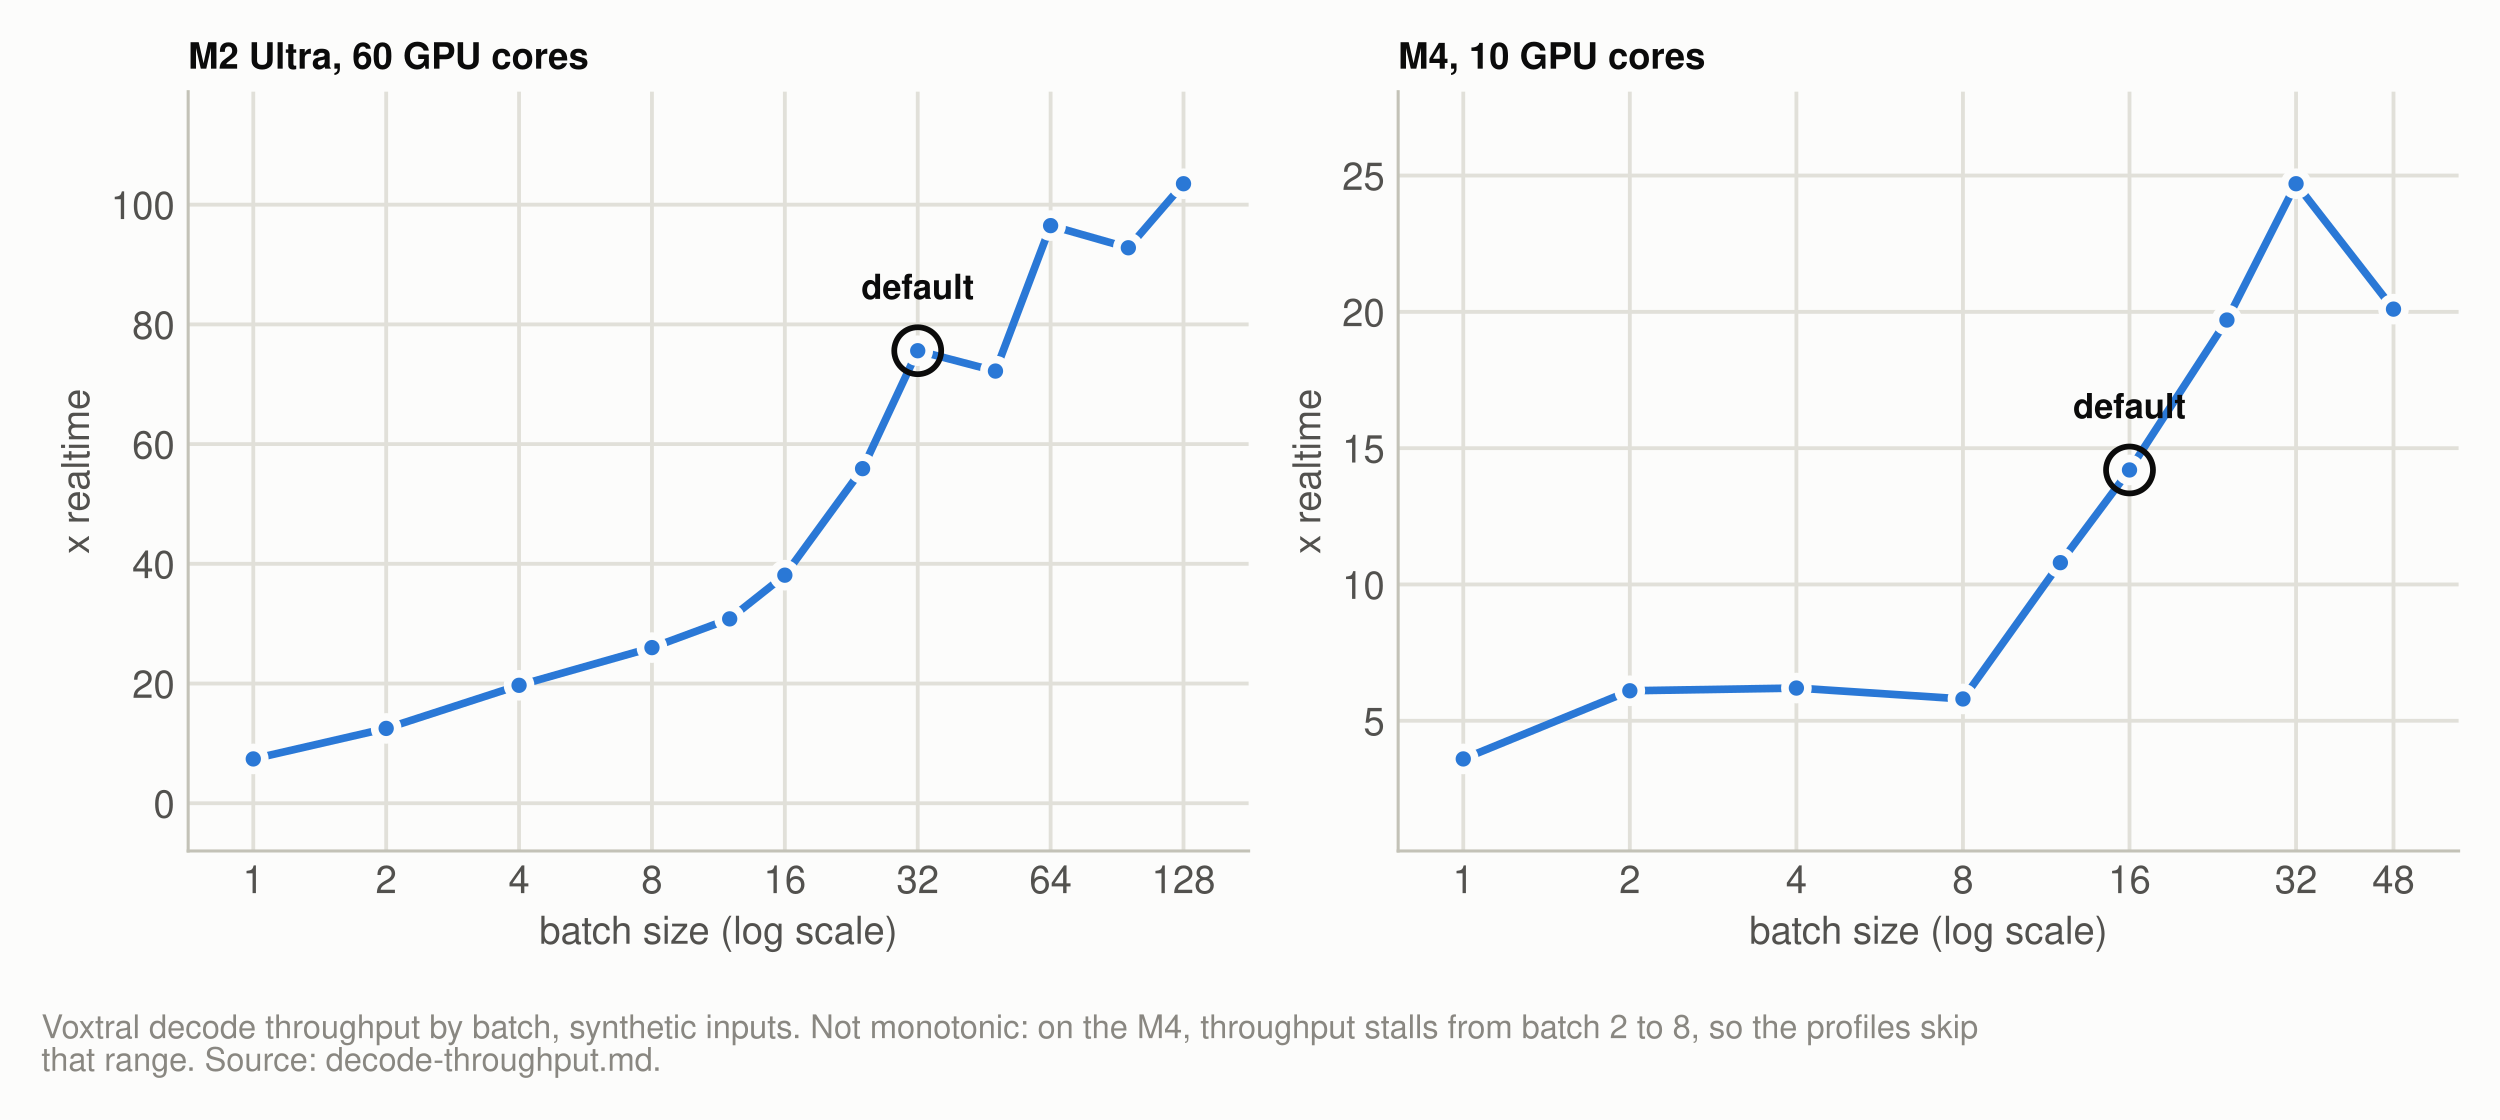
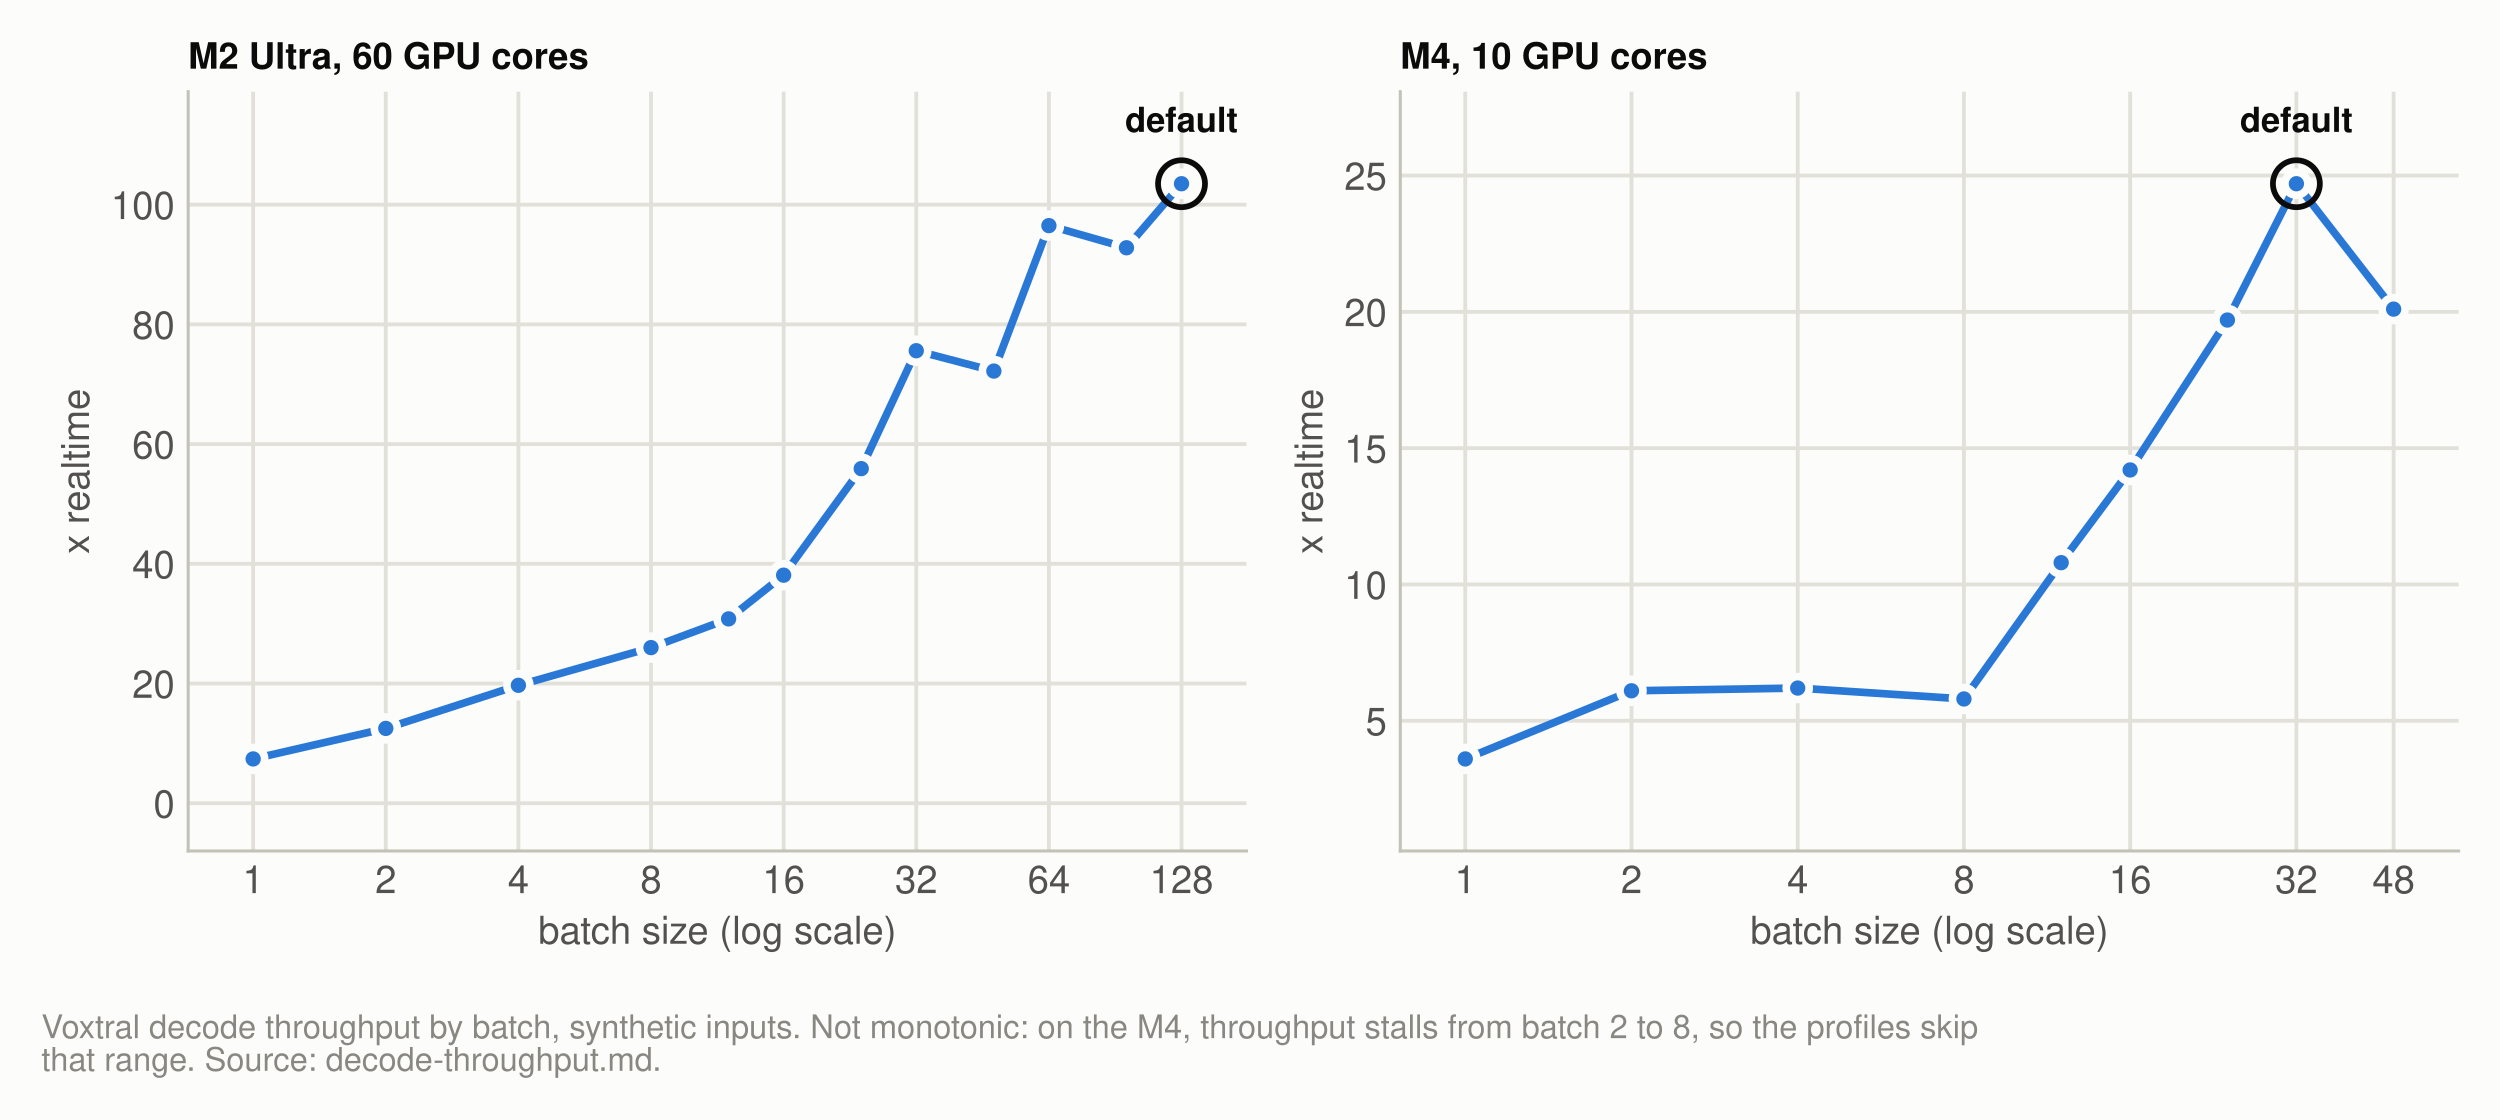
<svg xmlns="http://www.w3.org/2000/svg" xmlns:xlink="http://www.w3.org/1999/xlink" width="652.32pt" height="292.202pt" viewBox="0 0 652.32 292.202" version="1.1">
  <defs>
    <style type="text/css">*{stroke-linejoin: round; stroke-linecap: butt}</style>
  </defs>
  <g id="figure_1">
    <g id="patch_1">
      <path d="M 0 292.202  L 652.32 292.202  L 652.32 0  L 0 0  z " style="fill: #fcfcfb" />
    </g>
    <g id="axes_1">
      <g id="patch_2">
-         <path d="M 49.099 222.041  L 325.8 222.041  L 325.8 23.925  L 49.099 23.925  z " style="fill: #fcfcfb" />
+         <path d="M 49.099 222.041  L 325.248 222.041  L 325.248 23.925  L 49.099 23.925  z " style="fill: #fcfcfb" />
      </g>
      <g id="matplotlib.axis_1">
        <g id="xtick_1">
          <g id="line2d_1">
-             <path d="M 66.09 222.041  L 66.09 23.925  " clip-path="url(#p92f41f80eb)" style="fill: none; stroke: #e1e0d9; stroke-linecap: round" />
+             <path d="M 66.056 222.041  L 66.056 23.925  " clip-path="url(#pb7563dc674)" style="fill: none; stroke: #e1e0d9; stroke-linecap: round" />
          </g>
          <g id="line2d_2" />
          <g id="text_1">
-             <text style="font-size: 10px; font-family: 'Helvetica', 'Arial', 'DejaVu Sans'; text-anchor: middle; fill: #52514e" x="66.09" y="233.041" transform="rotate(-0 66.08962 233.0408)">1</text>
+             <text style="font-size: 10px; font-family: 'Helvetica', 'Arial', 'DejaVu Sans'; text-anchor: middle; fill: #52514e" x="66.056" y="233.041" transform="rotate(-0 66.05575 233.0408)">1</text>
          </g>
        </g>
        <g id="xtick_2">
          <g id="line2d_3">
-             <path d="M 100.764 222.041  L 100.764 23.925  " clip-path="url(#p92f41f80eb)" style="fill: none; stroke: #e1e0d9; stroke-linecap: round" />
+             <path d="M 100.661 222.041  L 100.661 23.925  " clip-path="url(#pb7563dc674)" style="fill: none; stroke: #e1e0d9; stroke-linecap: round" />
          </g>
          <g id="line2d_4" />
          <g id="text_2">
-             <text style="font-size: 10px; font-family: 'Helvetica', 'Arial', 'DejaVu Sans'; text-anchor: middle; fill: #52514e" x="100.764" y="233.041" transform="rotate(-0 100.7639 233.0408)">2</text>
+             <text style="font-size: 10px; font-family: 'Helvetica', 'Arial', 'DejaVu Sans'; text-anchor: middle; fill: #52514e" x="100.661" y="233.041" transform="rotate(-0 100.6609 233.0408)">2</text>
          </g>
        </g>
        <g id="xtick_3">
          <g id="line2d_5">
-             <path d="M 135.438 222.041  L 135.438 23.925  " clip-path="url(#p92f41f80eb)" style="fill: none; stroke: #e1e0d9; stroke-linecap: round" />
+             <path d="M 135.266 222.041  L 135.266 23.925  " clip-path="url(#pb7563dc674)" style="fill: none; stroke: #e1e0d9; stroke-linecap: round" />
          </g>
          <g id="line2d_6" />
          <g id="text_3">
-             <text style="font-size: 10px; font-family: 'Helvetica', 'Arial', 'DejaVu Sans'; text-anchor: middle; fill: #52514e" x="135.438" y="233.041" transform="rotate(-0 135.4382 233.0408)">4</text>
+             <text style="font-size: 10px; font-family: 'Helvetica', 'Arial', 'DejaVu Sans'; text-anchor: middle; fill: #52514e" x="135.266" y="233.041" transform="rotate(-0 135.2661 233.0408)">4</text>
          </g>
        </g>
        <g id="xtick_4">
          <g id="line2d_7">
-             <path d="M 170.112 222.041  L 170.112 23.925  " clip-path="url(#p92f41f80eb)" style="fill: none; stroke: #e1e0d9; stroke-linecap: round" />
+             <path d="M 169.871 222.041  L 169.871 23.925  " clip-path="url(#pb7563dc674)" style="fill: none; stroke: #e1e0d9; stroke-linecap: round" />
          </g>
          <g id="line2d_8" />
          <g id="text_4">
-             <text style="font-size: 10px; font-family: 'Helvetica', 'Arial', 'DejaVu Sans'; text-anchor: middle; fill: #52514e" x="170.112" y="233.041" transform="rotate(-0 170.1125 233.0408)">8</text>
+             <text style="font-size: 10px; font-family: 'Helvetica', 'Arial', 'DejaVu Sans'; text-anchor: middle; fill: #52514e" x="169.871" y="233.041" transform="rotate(-0 169.8712 233.0408)">8</text>
          </g>
        </g>
        <g id="xtick_5">
          <g id="line2d_9">
-             <path d="M 204.787 222.041  L 204.787 23.925  " clip-path="url(#p92f41f80eb)" style="fill: none; stroke: #e1e0d9; stroke-linecap: round" />
+             <path d="M 204.476 222.041  L 204.476 23.925  " clip-path="url(#pb7563dc674)" style="fill: none; stroke: #e1e0d9; stroke-linecap: round" />
          </g>
          <g id="line2d_10" />
          <g id="text_5">
-             <text style="font-size: 10px; font-family: 'Helvetica', 'Arial', 'DejaVu Sans'; text-anchor: middle; fill: #52514e" x="204.787" y="233.041" transform="rotate(-0 204.7868 233.0408)">16</text>
+             <text style="font-size: 10px; font-family: 'Helvetica', 'Arial', 'DejaVu Sans'; text-anchor: middle; fill: #52514e" x="204.476" y="233.041" transform="rotate(-0 204.4764 233.0408)">16</text>
          </g>
        </g>
        <g id="xtick_6">
          <g id="line2d_11">
-             <path d="M 239.461 222.041  L 239.461 23.925  " clip-path="url(#p92f41f80eb)" style="fill: none; stroke: #e1e0d9; stroke-linecap: round" />
+             <path d="M 239.082 222.041  L 239.082 23.925  " clip-path="url(#pb7563dc674)" style="fill: none; stroke: #e1e0d9; stroke-linecap: round" />
          </g>
          <g id="line2d_12" />
          <g id="text_6">
-             <text style="font-size: 10px; font-family: 'Helvetica', 'Arial', 'DejaVu Sans'; text-anchor: middle; fill: #52514e" x="239.461" y="233.041" transform="rotate(-0 239.461 233.0408)">32</text>
+             <text style="font-size: 10px; font-family: 'Helvetica', 'Arial', 'DejaVu Sans'; text-anchor: middle; fill: #52514e" x="239.082" y="233.041" transform="rotate(-0 239.0815 233.0408)">32</text>
          </g>
        </g>
        <g id="xtick_7">
          <g id="line2d_13">
-             <path d="M 274.135 222.041  L 274.135 23.925  " clip-path="url(#p92f41f80eb)" style="fill: none; stroke: #e1e0d9; stroke-linecap: round" />
+             <path d="M 273.687 222.041  L 273.687 23.925  " clip-path="url(#pb7563dc674)" style="fill: none; stroke: #e1e0d9; stroke-linecap: round" />
          </g>
          <g id="line2d_14" />
          <g id="text_7">
-             <text style="font-size: 10px; font-family: 'Helvetica', 'Arial', 'DejaVu Sans'; text-anchor: middle; fill: #52514e" x="274.135" y="233.041" transform="rotate(-0 274.1353 233.0408)">64</text>
+             <text style="font-size: 10px; font-family: 'Helvetica', 'Arial', 'DejaVu Sans'; text-anchor: middle; fill: #52514e" x="273.687" y="233.041" transform="rotate(-0 273.6867 233.0408)">64</text>
          </g>
        </g>
        <g id="xtick_8">
          <g id="line2d_15">
-             <path d="M 308.81 222.041  L 308.81 23.925  " clip-path="url(#p92f41f80eb)" style="fill: none; stroke: #e1e0d9; stroke-linecap: round" />
+             <path d="M 308.292 222.041  L 308.292 23.925  " clip-path="url(#pb7563dc674)" style="fill: none; stroke: #e1e0d9; stroke-linecap: round" />
          </g>
          <g id="line2d_16" />
          <g id="text_8">
-             <text style="font-size: 10px; font-family: 'Helvetica', 'Arial', 'DejaVu Sans'; text-anchor: middle; fill: #52514e" x="308.81" y="233.041" transform="rotate(-0 308.8096 233.0408)">128</text>
+             <text style="font-size: 10px; font-family: 'Helvetica', 'Arial', 'DejaVu Sans'; text-anchor: middle; fill: #52514e" x="308.292" y="233.041" transform="rotate(-0 308.2918 233.0408)">128</text>
          </g>
        </g>
        <g id="text_9">
-           <text style="font-size: 10px; font-family: 'Helvetica', 'Arial', 'DejaVu Sans'; text-anchor: middle; fill: #52514e" x="187.45" y="246.24" transform="rotate(-0 187.4496 246.24)">batch size (log scale)</text>
+           <text style="font-size: 10px; font-family: 'Helvetica', 'Arial', 'DejaVu Sans'; text-anchor: middle; fill: #52514e" x="187.174" y="246.24" transform="rotate(-0 187.1738 246.24)">batch size (log scale)</text>
        </g>
      </g>
      <g id="matplotlib.axis_2">
        <g id="ytick_1">
          <g id="line2d_17">
-             <path d="M 49.099 209.584  L 325.8 209.584  " clip-path="url(#p92f41f80eb)" style="fill: none; stroke: #e1e0d9; stroke-linecap: round" />
+             <path d="M 49.099 209.584  L 325.248 209.584  " clip-path="url(#pb7563dc674)" style="fill: none; stroke: #e1e0d9; stroke-linecap: round" />
          </g>
          <g id="line2d_18" />
          <g id="text_10">
            <text style="font-size: 10px; font-family: 'Helvetica', 'Arial', 'DejaVu Sans'; text-anchor: end; fill: #52514e" x="45.599" y="213.334" transform="rotate(-0 45.59922 213.334)">0</text>
          </g>
        </g>
        <g id="ytick_2">
          <g id="line2d_19">
-             <path d="M 49.099 178.348  L 325.8 178.348  " clip-path="url(#p92f41f80eb)" style="fill: none; stroke: #e1e0d9; stroke-linecap: round" />
+             <path d="M 49.099 178.348  L 325.248 178.348  " clip-path="url(#pb7563dc674)" style="fill: none; stroke: #e1e0d9; stroke-linecap: round" />
          </g>
          <g id="line2d_20" />
          <g id="text_11">
            <text style="font-size: 10px; font-family: 'Helvetica', 'Arial', 'DejaVu Sans'; text-anchor: end; fill: #52514e" x="45.599" y="182.098" transform="rotate(-0 45.59922 182.0982)">20</text>
          </g>
        </g>
        <g id="ytick_3">
          <g id="line2d_21">
-             <path d="M 49.099 147.112  L 325.8 147.112  " clip-path="url(#p92f41f80eb)" style="fill: none; stroke: #e1e0d9; stroke-linecap: round" />
+             <path d="M 49.099 147.112  L 325.248 147.112  " clip-path="url(#pb7563dc674)" style="fill: none; stroke: #e1e0d9; stroke-linecap: round" />
          </g>
          <g id="line2d_22" />
          <g id="text_12">
            <text style="font-size: 10px; font-family: 'Helvetica', 'Arial', 'DejaVu Sans'; text-anchor: end; fill: #52514e" x="45.599" y="150.862" transform="rotate(-0 45.59922 150.8625)">40</text>
          </g>
        </g>
        <g id="ytick_4">
          <g id="line2d_23">
-             <path d="M 49.099 115.877  L 325.8 115.877  " clip-path="url(#p92f41f80eb)" style="fill: none; stroke: #e1e0d9; stroke-linecap: round" />
+             <path d="M 49.099 115.877  L 325.248 115.877  " clip-path="url(#pb7563dc674)" style="fill: none; stroke: #e1e0d9; stroke-linecap: round" />
          </g>
          <g id="line2d_24" />
          <g id="text_13">
            <text style="font-size: 10px; font-family: 'Helvetica', 'Arial', 'DejaVu Sans'; text-anchor: end; fill: #52514e" x="45.599" y="119.627" transform="rotate(-0 45.59922 119.6268)">60</text>
          </g>
        </g>
        <g id="ytick_5">
          <g id="line2d_25">
-             <path d="M 49.099 84.641  L 325.8 84.641  " clip-path="url(#p92f41f80eb)" style="fill: none; stroke: #e1e0d9; stroke-linecap: round" />
+             <path d="M 49.099 84.641  L 325.248 84.641  " clip-path="url(#pb7563dc674)" style="fill: none; stroke: #e1e0d9; stroke-linecap: round" />
          </g>
          <g id="line2d_26" />
          <g id="text_14">
            <text style="font-size: 10px; font-family: 'Helvetica', 'Arial', 'DejaVu Sans'; text-anchor: end; fill: #52514e" x="45.599" y="88.391" transform="rotate(-0 45.59922 88.39102)">80</text>
          </g>
        </g>
        <g id="ytick_6">
          <g id="line2d_27">
-             <path d="M 49.099 53.405  L 325.8 53.405  " clip-path="url(#p92f41f80eb)" style="fill: none; stroke: #e1e0d9; stroke-linecap: round" />
+             <path d="M 49.099 53.405  L 325.248 53.405  " clip-path="url(#pb7563dc674)" style="fill: none; stroke: #e1e0d9; stroke-linecap: round" />
          </g>
          <g id="line2d_28" />
          <g id="text_15">
            <text style="font-size: 10px; font-family: 'Helvetica', 'Arial', 'DejaVu Sans'; text-anchor: end; fill: #52514e" x="45.599" y="57.155" transform="rotate(-0 45.59922 57.15529)">100</text>
          </g>
        </g>
        <g id="text_16">
          <text style="font-size: 10px; font-family: 'Helvetica', 'Arial', 'DejaVu Sans'; text-anchor: middle; fill: #52514e" x="23.217" y="122.983" transform="rotate(-90 23.21719 122.9829)">x realtime</text>
        </g>
      </g>
      <g id="patch_3">
        <path d="M 49.099 222.041  L 49.099 23.925  " style="fill: none; stroke: #c3c2b7; stroke-width: 0.8; stroke-linejoin: miter; stroke-linecap: square" />
      </g>
      <g id="patch_4">
-         <path d="M 49.099 222.041  L 325.8 222.041  " style="fill: none; stroke: #c3c2b7; stroke-width: 0.8; stroke-linejoin: miter; stroke-linecap: square" />
+         <path d="M 49.099 222.041  L 325.248 222.041  " style="fill: none; stroke: #c3c2b7; stroke-width: 0.8; stroke-linejoin: miter; stroke-linecap: square" />
      </g>
      <g id="line2d_29">
-         <path d="M 66.09 198.027  L 100.764 190.062  L 135.438 178.817  L 170.112 168.978  L 190.396 161.481  L 204.787 150.08  L 225.07 122.28  L 239.461 91.513  L 259.744 96.823  L 274.135 58.872  L 294.418 64.65  L 308.81 47.939  " clip-path="url(#p92f41f80eb)" style="fill: none; stroke: #2a78d6; stroke-width: 2; stroke-linecap: round" />
+         <path d="M 66.056 198.027  L 100.661 190.062  L 135.266 178.817  L 169.871 168.978  L 190.114 161.481  L 204.476 150.08  L 224.719 122.28  L 239.082 91.513  L 259.324 96.823  L 273.687 58.872  L 293.929 64.65  L 308.292 47.939  " clip-path="url(#pb7563dc674)" style="fill: none; stroke: #2a78d6; stroke-width: 2; stroke-linecap: round" />
        <defs>
          <path id="m18ba76b1aa" d="M 0 3  C 0.796 3 1.559 2.684 2.121 2.121  C 2.684 1.559 3 0.796 3 0  C 3 -0.796 2.684 -1.559 2.121 -2.121  C 1.559 -2.684 0.796 -3 0 -3  C -0.796 -3 -1.559 -2.684 -2.121 -2.121  C -2.684 -1.559 -3 -0.796 -3 0  C -3 0.796 -2.684 1.559 -2.121 2.121  C -1.559 2.684 -0.796 3 0 3  z " style="stroke: #fcfcfb; stroke-width: 2" />
        </defs>
-         <g clip-path="url(#p92f41f80eb)">
-           <use xlink:href="#m18ba76b1aa" x="66.09" y="198.027" style="fill: #2a78d6; stroke: #fcfcfb; stroke-width: 2" />
-           <use xlink:href="#m18ba76b1aa" x="100.764" y="190.062" style="fill: #2a78d6; stroke: #fcfcfb; stroke-width: 2" />
-           <use xlink:href="#m18ba76b1aa" x="135.438" y="178.817" style="fill: #2a78d6; stroke: #fcfcfb; stroke-width: 2" />
-           <use xlink:href="#m18ba76b1aa" x="170.112" y="168.978" style="fill: #2a78d6; stroke: #fcfcfb; stroke-width: 2" />
-           <use xlink:href="#m18ba76b1aa" x="190.396" y="161.481" style="fill: #2a78d6; stroke: #fcfcfb; stroke-width: 2" />
-           <use xlink:href="#m18ba76b1aa" x="204.787" y="150.08" style="fill: #2a78d6; stroke: #fcfcfb; stroke-width: 2" />
-           <use xlink:href="#m18ba76b1aa" x="225.07" y="122.28" style="fill: #2a78d6; stroke: #fcfcfb; stroke-width: 2" />
-           <use xlink:href="#m18ba76b1aa" x="239.461" y="91.513" style="fill: #2a78d6; stroke: #fcfcfb; stroke-width: 2" />
-           <use xlink:href="#m18ba76b1aa" x="259.744" y="96.823" style="fill: #2a78d6; stroke: #fcfcfb; stroke-width: 2" />
-           <use xlink:href="#m18ba76b1aa" x="274.135" y="58.872" style="fill: #2a78d6; stroke: #fcfcfb; stroke-width: 2" />
-           <use xlink:href="#m18ba76b1aa" x="294.418" y="64.65" style="fill: #2a78d6; stroke: #fcfcfb; stroke-width: 2" />
-           <use xlink:href="#m18ba76b1aa" x="308.81" y="47.939" style="fill: #2a78d6; stroke: #fcfcfb; stroke-width: 2" />
+         <g clip-path="url(#pb7563dc674)">
+           <use xlink:href="#m18ba76b1aa" x="66.056" y="198.027" style="fill: #2a78d6; stroke: #fcfcfb; stroke-width: 2" />
+           <use xlink:href="#m18ba76b1aa" x="100.661" y="190.062" style="fill: #2a78d6; stroke: #fcfcfb; stroke-width: 2" />
+           <use xlink:href="#m18ba76b1aa" x="135.266" y="178.817" style="fill: #2a78d6; stroke: #fcfcfb; stroke-width: 2" />
+           <use xlink:href="#m18ba76b1aa" x="169.871" y="168.978" style="fill: #2a78d6; stroke: #fcfcfb; stroke-width: 2" />
+           <use xlink:href="#m18ba76b1aa" x="190.114" y="161.481" style="fill: #2a78d6; stroke: #fcfcfb; stroke-width: 2" />
+           <use xlink:href="#m18ba76b1aa" x="204.476" y="150.08" style="fill: #2a78d6; stroke: #fcfcfb; stroke-width: 2" />
+           <use xlink:href="#m18ba76b1aa" x="224.719" y="122.28" style="fill: #2a78d6; stroke: #fcfcfb; stroke-width: 2" />
+           <use xlink:href="#m18ba76b1aa" x="239.082" y="91.513" style="fill: #2a78d6; stroke: #fcfcfb; stroke-width: 2" />
+           <use xlink:href="#m18ba76b1aa" x="259.324" y="96.823" style="fill: #2a78d6; stroke: #fcfcfb; stroke-width: 2" />
+           <use xlink:href="#m18ba76b1aa" x="273.687" y="58.872" style="fill: #2a78d6; stroke: #fcfcfb; stroke-width: 2" />
+           <use xlink:href="#m18ba76b1aa" x="293.929" y="64.65" style="fill: #2a78d6; stroke: #fcfcfb; stroke-width: 2" />
+           <use xlink:href="#m18ba76b1aa" x="308.292" y="47.939" style="fill: #2a78d6; stroke: #fcfcfb; stroke-width: 2" />
        </g>
      </g>
      <g id="text_17">
-         <text style="font-weight: 700; font-size: 9px; font-family: 'Helvetica', 'Arial', 'DejaVu Sans'; text-anchor: middle; fill: #0b0b0b" x="239.461" y="77.984" transform="rotate(-0 239.461 77.98359)">default</text>
+         <text style="font-weight: 700; font-size: 9px; font-family: 'Helvetica', 'Arial', 'DejaVu Sans'; text-anchor: middle; fill: #0b0b0b" x="308.292" y="34.41" transform="rotate(-0 308.2918 34.40974)">default</text>
      </g>
      <g id="text_18">
        <text style="font-weight: 700; font-size: 9.5px; font-family: 'Helvetica', 'Arial', 'DejaVu Sans'; text-anchor: start; fill: #0b0b0b" x="49.099" y="17.925" transform="rotate(-0 49.09922 17.925)">M2 Ultra, 60 GPU cores</text>
      </g>
      <g id="PathCollection_1">
-         <path d="M 239.461 97.637  C 241.085 97.637 242.643 96.991 243.791 95.843  C 244.94 94.695 245.585 93.137 245.585 91.513  C 245.585 89.889 244.94 88.331 243.791 87.183  C 242.643 86.034 241.085 85.389 239.461 85.389  C 237.837 85.389 236.279 86.034 235.131 87.183  C 233.983 88.331 233.337 89.889 233.337 91.513  C 233.337 93.137 233.983 94.695 235.131 95.843  C 236.279 96.991 237.837 97.637 239.461 97.637  L 239.461 97.637  z " clip-path="url(#p92f41f80eb)" style="fill: none; stroke: #0b0b0b; stroke-width: 1.5" />
+         <path d="M 308.292 54.063  C 309.916 54.063 311.474 53.418 312.622 52.269  C 313.77 51.121 314.416 49.563 314.416 47.939  C 314.416 46.315 313.77 44.757 312.622 43.609  C 311.474 42.461 309.916 41.815 308.292 41.815  C 306.668 41.815 305.11 42.461 303.962 43.609  C 302.813 44.757 302.168 46.315 302.168 47.939  C 302.168 49.563 302.813 51.121 303.962 52.269  C 305.11 53.418 306.668 54.063 308.292 54.063  L 308.292 54.063  z " clip-path="url(#pb7563dc674)" style="fill: none; stroke: #0b0b0b; stroke-width: 1.5" />
      </g>
    </g>
    <g id="axes_2">
      <g id="patch_5">
-         <path d="M 364.819 222.041  L 641.52 222.041  L 641.52 23.925  L 364.819 23.925  z " style="fill: #fcfcfb" />
+         <path d="M 365.371 222.041  L 641.52 222.041  L 641.52 23.925  L 365.371 23.925  z " style="fill: #fcfcfb" />
      </g>
      <g id="matplotlib.axis_3">
        <g id="xtick_9">
          <g id="line2d_30">
-             <path d="M 381.81 222.041  L 381.81 23.925  " clip-path="url(#pe6632bb9fd)" style="fill: none; stroke: #e1e0d9; stroke-linecap: round" />
+             <path d="M 382.327 222.041  L 382.327 23.925  " clip-path="url(#p9bad2d44ac)" style="fill: none; stroke: #e1e0d9; stroke-linecap: round" />
          </g>
          <g id="line2d_31" />
          <g id="text_19">
-             <text style="font-size: 10px; font-family: 'Helvetica', 'Arial', 'DejaVu Sans'; text-anchor: middle; fill: #52514e" x="381.81" y="233.041" transform="rotate(-0 381.8096 233.0408)">1</text>
+             <text style="font-size: 10px; font-family: 'Helvetica', 'Arial', 'DejaVu Sans'; text-anchor: middle; fill: #52514e" x="382.327" y="233.041" transform="rotate(-0 382.3274 233.0408)">1</text>
          </g>
        </g>
        <g id="xtick_10">
          <g id="line2d_32">
-             <path d="M 425.269 222.041  L 425.269 23.925  " clip-path="url(#pe6632bb9fd)" style="fill: none; stroke: #e1e0d9; stroke-linecap: round" />
+             <path d="M 425.7 222.041  L 425.7 23.925  " clip-path="url(#p9bad2d44ac)" style="fill: none; stroke: #e1e0d9; stroke-linecap: round" />
          </g>
          <g id="line2d_33" />
          <g id="text_20">
-             <text style="font-size: 10px; font-family: 'Helvetica', 'Arial', 'DejaVu Sans'; text-anchor: middle; fill: #52514e" x="425.269" y="233.041" transform="rotate(-0 425.2692 233.0408)">2</text>
+             <text style="font-size: 10px; font-family: 'Helvetica', 'Arial', 'DejaVu Sans'; text-anchor: middle; fill: #52514e" x="425.7" y="233.041" transform="rotate(-0 425.7003 233.0408)">2</text>
          </g>
        </g>
        <g id="xtick_11">
          <g id="line2d_34">
-             <path d="M 468.729 222.041  L 468.729 23.925  " clip-path="url(#pe6632bb9fd)" style="fill: none; stroke: #e1e0d9; stroke-linecap: round" />
+             <path d="M 469.073 222.041  L 469.073 23.925  " clip-path="url(#p9bad2d44ac)" style="fill: none; stroke: #e1e0d9; stroke-linecap: round" />
          </g>
          <g id="line2d_35" />
          <g id="text_21">
-             <text style="font-size: 10px; font-family: 'Helvetica', 'Arial', 'DejaVu Sans'; text-anchor: middle; fill: #52514e" x="468.729" y="233.041" transform="rotate(-0 468.7287 233.0408)">4</text>
+             <text style="font-size: 10px; font-family: 'Helvetica', 'Arial', 'DejaVu Sans'; text-anchor: middle; fill: #52514e" x="469.073" y="233.041" transform="rotate(-0 469.0732 233.0408)">4</text>
          </g>
        </g>
        <g id="xtick_12">
          <g id="line2d_36">
-             <path d="M 512.188 222.041  L 512.188 23.925  " clip-path="url(#pe6632bb9fd)" style="fill: none; stroke: #e1e0d9; stroke-linecap: round" />
+             <path d="M 512.446 222.041  L 512.446 23.925  " clip-path="url(#p9bad2d44ac)" style="fill: none; stroke: #e1e0d9; stroke-linecap: round" />
          </g>
          <g id="line2d_37" />
          <g id="text_22">
-             <text style="font-size: 10px; font-family: 'Helvetica', 'Arial', 'DejaVu Sans'; text-anchor: middle; fill: #52514e" x="512.188" y="233.041" transform="rotate(-0 512.1883 233.0408)">8</text>
+             <text style="font-size: 10px; font-family: 'Helvetica', 'Arial', 'DejaVu Sans'; text-anchor: middle; fill: #52514e" x="512.446" y="233.041" transform="rotate(-0 512.4461 233.0408)">8</text>
          </g>
        </g>
        <g id="xtick_13">
          <g id="line2d_38">
-             <path d="M 555.648 222.041  L 555.648 23.925  " clip-path="url(#pe6632bb9fd)" style="fill: none; stroke: #e1e0d9; stroke-linecap: round" />
+             <path d="M 555.819 222.041  L 555.819 23.925  " clip-path="url(#p9bad2d44ac)" style="fill: none; stroke: #e1e0d9; stroke-linecap: round" />
          </g>
          <g id="line2d_39" />
          <g id="text_23">
-             <text style="font-size: 10px; font-family: 'Helvetica', 'Arial', 'DejaVu Sans'; text-anchor: middle; fill: #52514e" x="555.648" y="233.041" transform="rotate(-0 555.6478 233.0408)">16</text>
+             <text style="font-size: 10px; font-family: 'Helvetica', 'Arial', 'DejaVu Sans'; text-anchor: middle; fill: #52514e" x="555.819" y="233.041" transform="rotate(-0 555.819 233.0408)">16</text>
          </g>
        </g>
        <g id="xtick_14">
          <g id="line2d_40">
-             <path d="M 599.107 222.041  L 599.107 23.925  " clip-path="url(#pe6632bb9fd)" style="fill: none; stroke: #e1e0d9; stroke-linecap: round" />
+             <path d="M 599.192 222.041  L 599.192 23.925  " clip-path="url(#p9bad2d44ac)" style="fill: none; stroke: #e1e0d9; stroke-linecap: round" />
          </g>
          <g id="line2d_41" />
          <g id="text_24">
-             <text style="font-size: 10px; font-family: 'Helvetica', 'Arial', 'DejaVu Sans'; text-anchor: middle; fill: #52514e" x="599.107" y="233.041" transform="rotate(-0 599.1074 233.0408)">32</text>
+             <text style="font-size: 10px; font-family: 'Helvetica', 'Arial', 'DejaVu Sans'; text-anchor: middle; fill: #52514e" x="599.192" y="233.041" transform="rotate(-0 599.1919 233.0408)">32</text>
          </g>
        </g>
        <g id="xtick_15">
          <g id="line2d_42">
-             <path d="M 624.53 222.041  L 624.53 23.925  " clip-path="url(#pe6632bb9fd)" style="fill: none; stroke: #e1e0d9; stroke-linecap: round" />
+             <path d="M 624.563 222.041  L 624.563 23.925  " clip-path="url(#p9bad2d44ac)" style="fill: none; stroke: #e1e0d9; stroke-linecap: round" />
          </g>
          <g id="line2d_43" />
          <g id="text_25">
-             <text style="font-size: 10px; font-family: 'Helvetica', 'Arial', 'DejaVu Sans'; text-anchor: middle; fill: #52514e" x="624.53" y="233.041" transform="rotate(-0 624.5296 233.0408)">48</text>
+             <text style="font-size: 10px; font-family: 'Helvetica', 'Arial', 'DejaVu Sans'; text-anchor: middle; fill: #52514e" x="624.563" y="233.041" transform="rotate(-0 624.5635 233.0408)">48</text>
          </g>
        </g>
        <g id="text_26">
-           <text style="font-size: 10px; font-family: 'Helvetica', 'Arial', 'DejaVu Sans'; text-anchor: middle; fill: #52514e" x="503.17" y="246.24" transform="rotate(-0 503.1696 246.24)">batch size (log scale)</text>
+           <text style="font-size: 10px; font-family: 'Helvetica', 'Arial', 'DejaVu Sans'; text-anchor: middle; fill: #52514e" x="503.445" y="246.24" transform="rotate(-0 503.4454 246.24)">batch size (log scale)</text>
        </g>
      </g>
      <g id="matplotlib.axis_4">
        <g id="ytick_7">
          <g id="line2d_44">
-             <path d="M 364.819 188.068  L 641.52 188.068  " clip-path="url(#pe6632bb9fd)" style="fill: none; stroke: #e1e0d9; stroke-linecap: round" />
+             <path d="M 365.371 188.068  L 641.52 188.068  " clip-path="url(#p9bad2d44ac)" style="fill: none; stroke: #e1e0d9; stroke-linecap: round" />
          </g>
          <g id="line2d_45" />
          <g id="text_27">
-             <text style="font-size: 10px; font-family: 'Helvetica', 'Arial', 'DejaVu Sans'; text-anchor: end; fill: #52514e" x="361.319" y="191.818" transform="rotate(-0 361.3192 191.8183)">5</text>
+             <text style="font-size: 10px; font-family: 'Helvetica', 'Arial', 'DejaVu Sans'; text-anchor: end; fill: #52514e" x="361.871" y="191.818" transform="rotate(-0 361.8708 191.8183)">5</text>
          </g>
        </g>
        <g id="ytick_8">
          <g id="line2d_46">
-             <path d="M 364.819 152.503  L 641.52 152.503  " clip-path="url(#pe6632bb9fd)" style="fill: none; stroke: #e1e0d9; stroke-linecap: round" />
+             <path d="M 365.371 152.503  L 641.52 152.503  " clip-path="url(#p9bad2d44ac)" style="fill: none; stroke: #e1e0d9; stroke-linecap: round" />
          </g>
          <g id="line2d_47" />
          <g id="text_28">
-             <text style="font-size: 10px; font-family: 'Helvetica', 'Arial', 'DejaVu Sans'; text-anchor: end; fill: #52514e" x="361.319" y="156.253" transform="rotate(-0 361.3192 156.2525)">10</text>
+             <text style="font-size: 10px; font-family: 'Helvetica', 'Arial', 'DejaVu Sans'; text-anchor: end; fill: #52514e" x="361.871" y="156.253" transform="rotate(-0 361.8708 156.2525)">10</text>
          </g>
        </g>
        <g id="ytick_9">
          <g id="line2d_48">
-             <path d="M 364.819 116.937  L 641.52 116.937  " clip-path="url(#pe6632bb9fd)" style="fill: none; stroke: #e1e0d9; stroke-linecap: round" />
+             <path d="M 365.371 116.937  L 641.52 116.937  " clip-path="url(#p9bad2d44ac)" style="fill: none; stroke: #e1e0d9; stroke-linecap: round" />
          </g>
          <g id="line2d_49" />
          <g id="text_29">
-             <text style="font-size: 10px; font-family: 'Helvetica', 'Arial', 'DejaVu Sans'; text-anchor: end; fill: #52514e" x="361.319" y="120.687" transform="rotate(-0 361.3192 120.6867)">15</text>
+             <text style="font-size: 10px; font-family: 'Helvetica', 'Arial', 'DejaVu Sans'; text-anchor: end; fill: #52514e" x="361.871" y="120.687" transform="rotate(-0 361.8708 120.6867)">15</text>
          </g>
        </g>
        <g id="ytick_10">
          <g id="line2d_50">
-             <path d="M 364.819 81.371  L 641.52 81.371  " clip-path="url(#pe6632bb9fd)" style="fill: none; stroke: #e1e0d9; stroke-linecap: round" />
+             <path d="M 365.371 81.371  L 641.52 81.371  " clip-path="url(#p9bad2d44ac)" style="fill: none; stroke: #e1e0d9; stroke-linecap: round" />
          </g>
          <g id="line2d_51" />
          <g id="text_30">
-             <text style="font-size: 10px; font-family: 'Helvetica', 'Arial', 'DejaVu Sans'; text-anchor: end; fill: #52514e" x="361.319" y="85.121" transform="rotate(-0 361.3192 85.12089)">20</text>
+             <text style="font-size: 10px; font-family: 'Helvetica', 'Arial', 'DejaVu Sans'; text-anchor: end; fill: #52514e" x="361.871" y="85.121" transform="rotate(-0 361.8708 85.12089)">20</text>
          </g>
        </g>
        <g id="ytick_11">
          <g id="line2d_52">
-             <path d="M 364.819 45.805  L 641.52 45.805  " clip-path="url(#pe6632bb9fd)" style="fill: none; stroke: #e1e0d9; stroke-linecap: round" />
+             <path d="M 365.371 45.805  L 641.52 45.805  " clip-path="url(#p9bad2d44ac)" style="fill: none; stroke: #e1e0d9; stroke-linecap: round" />
          </g>
          <g id="line2d_53" />
          <g id="text_31">
-             <text style="font-size: 10px; font-family: 'Helvetica', 'Arial', 'DejaVu Sans'; text-anchor: end; fill: #52514e" x="361.319" y="49.555" transform="rotate(-0 361.3192 49.55509)">25</text>
+             <text style="font-size: 10px; font-family: 'Helvetica', 'Arial', 'DejaVu Sans'; text-anchor: end; fill: #52514e" x="361.871" y="49.555" transform="rotate(-0 361.8708 49.55509)">25</text>
          </g>
        </g>
        <g id="text_32">
-           <text style="font-size: 10px; font-family: 'Helvetica', 'Arial', 'DejaVu Sans'; text-anchor: middle; fill: #52514e" x="344.498" y="122.983" transform="rotate(-90 344.4981 122.9829)">x realtime</text>
+           <text style="font-size: 10px; font-family: 'Helvetica', 'Arial', 'DejaVu Sans'; text-anchor: middle; fill: #52514e" x="345.05" y="122.983" transform="rotate(-90 345.0498 122.9829)">x realtime</text>
        </g>
      </g>
      <g id="patch_6">
-         <path d="M 364.819 222.041  L 364.819 23.925  " style="fill: none; stroke: #c3c2b7; stroke-width: 0.8; stroke-linejoin: miter; stroke-linecap: square" />
+         <path d="M 365.371 222.041  L 365.371 23.925  " style="fill: none; stroke: #c3c2b7; stroke-width: 0.8; stroke-linejoin: miter; stroke-linecap: square" />
      </g>
      <g id="patch_7">
-         <path d="M 364.819 222.041  L 641.52 222.041  " style="fill: none; stroke: #c3c2b7; stroke-width: 0.8; stroke-linejoin: miter; stroke-linecap: square" />
+         <path d="M 365.371 222.041  L 641.52 222.041  " style="fill: none; stroke: #c3c2b7; stroke-width: 0.8; stroke-linejoin: miter; stroke-linecap: square" />
      </g>
      <g id="line2d_54">
-         <path d="M 381.81 198.027  L 425.269 180.244  L 468.729 179.533  L 512.188 182.378  L 537.61 146.812  L 555.648 122.627  L 581.07 83.505  L 599.107 47.939  L 624.53 80.66  " clip-path="url(#pe6632bb9fd)" style="fill: none; stroke: #2a78d6; stroke-width: 2; stroke-linecap: round" />
-         <g clip-path="url(#pe6632bb9fd)">
-           <use xlink:href="#m18ba76b1aa" x="381.81" y="198.027" style="fill: #2a78d6; stroke: #fcfcfb; stroke-width: 2" />
-           <use xlink:href="#m18ba76b1aa" x="425.269" y="180.244" style="fill: #2a78d6; stroke: #fcfcfb; stroke-width: 2" />
-           <use xlink:href="#m18ba76b1aa" x="468.729" y="179.533" style="fill: #2a78d6; stroke: #fcfcfb; stroke-width: 2" />
-           <use xlink:href="#m18ba76b1aa" x="512.188" y="182.378" style="fill: #2a78d6; stroke: #fcfcfb; stroke-width: 2" />
-           <use xlink:href="#m18ba76b1aa" x="537.61" y="146.812" style="fill: #2a78d6; stroke: #fcfcfb; stroke-width: 2" />
-           <use xlink:href="#m18ba76b1aa" x="555.648" y="122.627" style="fill: #2a78d6; stroke: #fcfcfb; stroke-width: 2" />
-           <use xlink:href="#m18ba76b1aa" x="581.07" y="83.505" style="fill: #2a78d6; stroke: #fcfcfb; stroke-width: 2" />
-           <use xlink:href="#m18ba76b1aa" x="599.107" y="47.939" style="fill: #2a78d6; stroke: #fcfcfb; stroke-width: 2" />
-           <use xlink:href="#m18ba76b1aa" x="624.53" y="80.66" style="fill: #2a78d6; stroke: #fcfcfb; stroke-width: 2" />
+         <path d="M 382.327 198.027  L 425.7 180.244  L 469.073 179.533  L 512.446 182.378  L 537.818 146.812  L 555.819 122.627  L 581.191 83.505  L 599.192 47.939  L 624.563 80.66  " clip-path="url(#p9bad2d44ac)" style="fill: none; stroke: #2a78d6; stroke-width: 2; stroke-linecap: round" />
+         <g clip-path="url(#p9bad2d44ac)">
+           <use xlink:href="#m18ba76b1aa" x="382.327" y="198.027" style="fill: #2a78d6; stroke: #fcfcfb; stroke-width: 2" />
+           <use xlink:href="#m18ba76b1aa" x="425.7" y="180.244" style="fill: #2a78d6; stroke: #fcfcfb; stroke-width: 2" />
+           <use xlink:href="#m18ba76b1aa" x="469.073" y="179.533" style="fill: #2a78d6; stroke: #fcfcfb; stroke-width: 2" />
+           <use xlink:href="#m18ba76b1aa" x="512.446" y="182.378" style="fill: #2a78d6; stroke: #fcfcfb; stroke-width: 2" />
+           <use xlink:href="#m18ba76b1aa" x="537.818" y="146.812" style="fill: #2a78d6; stroke: #fcfcfb; stroke-width: 2" />
+           <use xlink:href="#m18ba76b1aa" x="555.819" y="122.627" style="fill: #2a78d6; stroke: #fcfcfb; stroke-width: 2" />
+           <use xlink:href="#m18ba76b1aa" x="581.191" y="83.505" style="fill: #2a78d6; stroke: #fcfcfb; stroke-width: 2" />
+           <use xlink:href="#m18ba76b1aa" x="599.192" y="47.939" style="fill: #2a78d6; stroke: #fcfcfb; stroke-width: 2" />
+           <use xlink:href="#m18ba76b1aa" x="624.563" y="80.66" style="fill: #2a78d6; stroke: #fcfcfb; stroke-width: 2" />
        </g>
      </g>
      <g id="text_33">
-         <text style="font-weight: 700; font-size: 9px; font-family: 'Helvetica', 'Arial', 'DejaVu Sans'; text-anchor: middle; fill: #0b0b0b" x="555.648" y="109.098" transform="rotate(-0 555.6478 109.0979)">default</text>
+         <text style="font-weight: 700; font-size: 9px; font-family: 'Helvetica', 'Arial', 'DejaVu Sans'; text-anchor: middle; fill: #0b0b0b" x="599.192" y="34.41" transform="rotate(-0 599.1919 34.40974)">default</text>
      </g>
      <g id="text_34">
-         <text style="font-weight: 700; font-size: 9.5px; font-family: 'Helvetica', 'Arial', 'DejaVu Sans'; text-anchor: start; fill: #0b0b0b" x="364.819" y="17.925" transform="rotate(-0 364.8192 17.925)">M4, 10 GPU cores</text>
+         <text style="font-weight: 700; font-size: 9.5px; font-family: 'Helvetica', 'Arial', 'DejaVu Sans'; text-anchor: start; fill: #0b0b0b" x="365.371" y="17.925" transform="rotate(-0 365.3708 17.925)">M4, 10 GPU cores</text>
      </g>
      <g id="PathCollection_2">
-         <path d="M 555.648 128.751  C 557.272 128.751 558.83 128.106 559.978 126.957  C 561.126 125.809 561.772 124.251 561.772 122.627  C 561.772 121.003 561.126 119.445 559.978 118.297  C 558.83 117.149 557.272 116.504 555.648 116.504  C 554.024 116.504 552.466 117.149 551.318 118.297  C 550.169 119.445 549.524 121.003 549.524 122.627  C 549.524 124.251 550.169 125.809 551.318 126.957  C 552.466 128.106 554.024 128.751 555.648 128.751  L 555.648 128.751  z " clip-path="url(#pe6632bb9fd)" style="fill: none; stroke: #0b0b0b; stroke-width: 1.5" />
+         <path d="M 599.192 54.063  C 600.816 54.063 602.374 53.418 603.522 52.269  C 604.67 51.121 605.316 49.563 605.316 47.939  C 605.316 46.315 604.67 44.757 603.522 43.609  C 602.374 42.461 600.816 41.815 599.192 41.815  C 597.568 41.815 596.01 42.461 594.862 43.609  C 593.713 44.757 593.068 46.315 593.068 47.939  C 593.068 49.563 593.713 51.121 594.862 52.269  C 596.01 53.418 597.568 54.063 599.192 54.063  L 599.192 54.063  z " clip-path="url(#p9bad2d44ac)" style="fill: none; stroke: #0b0b0b; stroke-width: 1.5" />
      </g>
    </g>
    <g id="text_35">
      <text style="font-size: 8.5px; font-family: 'Helvetica', 'Arial', 'DejaVu Sans'; fill: #898781" transform="translate(10.8 270.8856)">Voxtral decode throughput by batch, synthetic inputs. Not monotonic: on the M4, throughput stalls from batch 2 to 8, so the profiles skip</text>
      <text style="font-size: 8.5px; font-family: 'Helvetica', 'Arial', 'DejaVu Sans'; fill: #898781" transform="translate(10.8 279.3944)">that range. Source: decode-throughput.md.</text>
    </g>
  </g>
  <defs>
-     <clipPath id="p92f41f80eb">
-       <rect x="49.099" y="23.925" width="276.701" height="198.116" />
+     <clipPath id="pb7563dc674">
+       <rect x="49.099" y="23.925" width="276.149" height="198.116" />
    </clipPath>
-     <clipPath id="pe6632bb9fd">
-       <rect x="364.819" y="23.925" width="276.701" height="198.116" />
+     <clipPath id="p9bad2d44ac">
+       <rect x="365.371" y="23.925" width="276.149" height="198.116" />
    </clipPath>
  </defs>
</svg>
